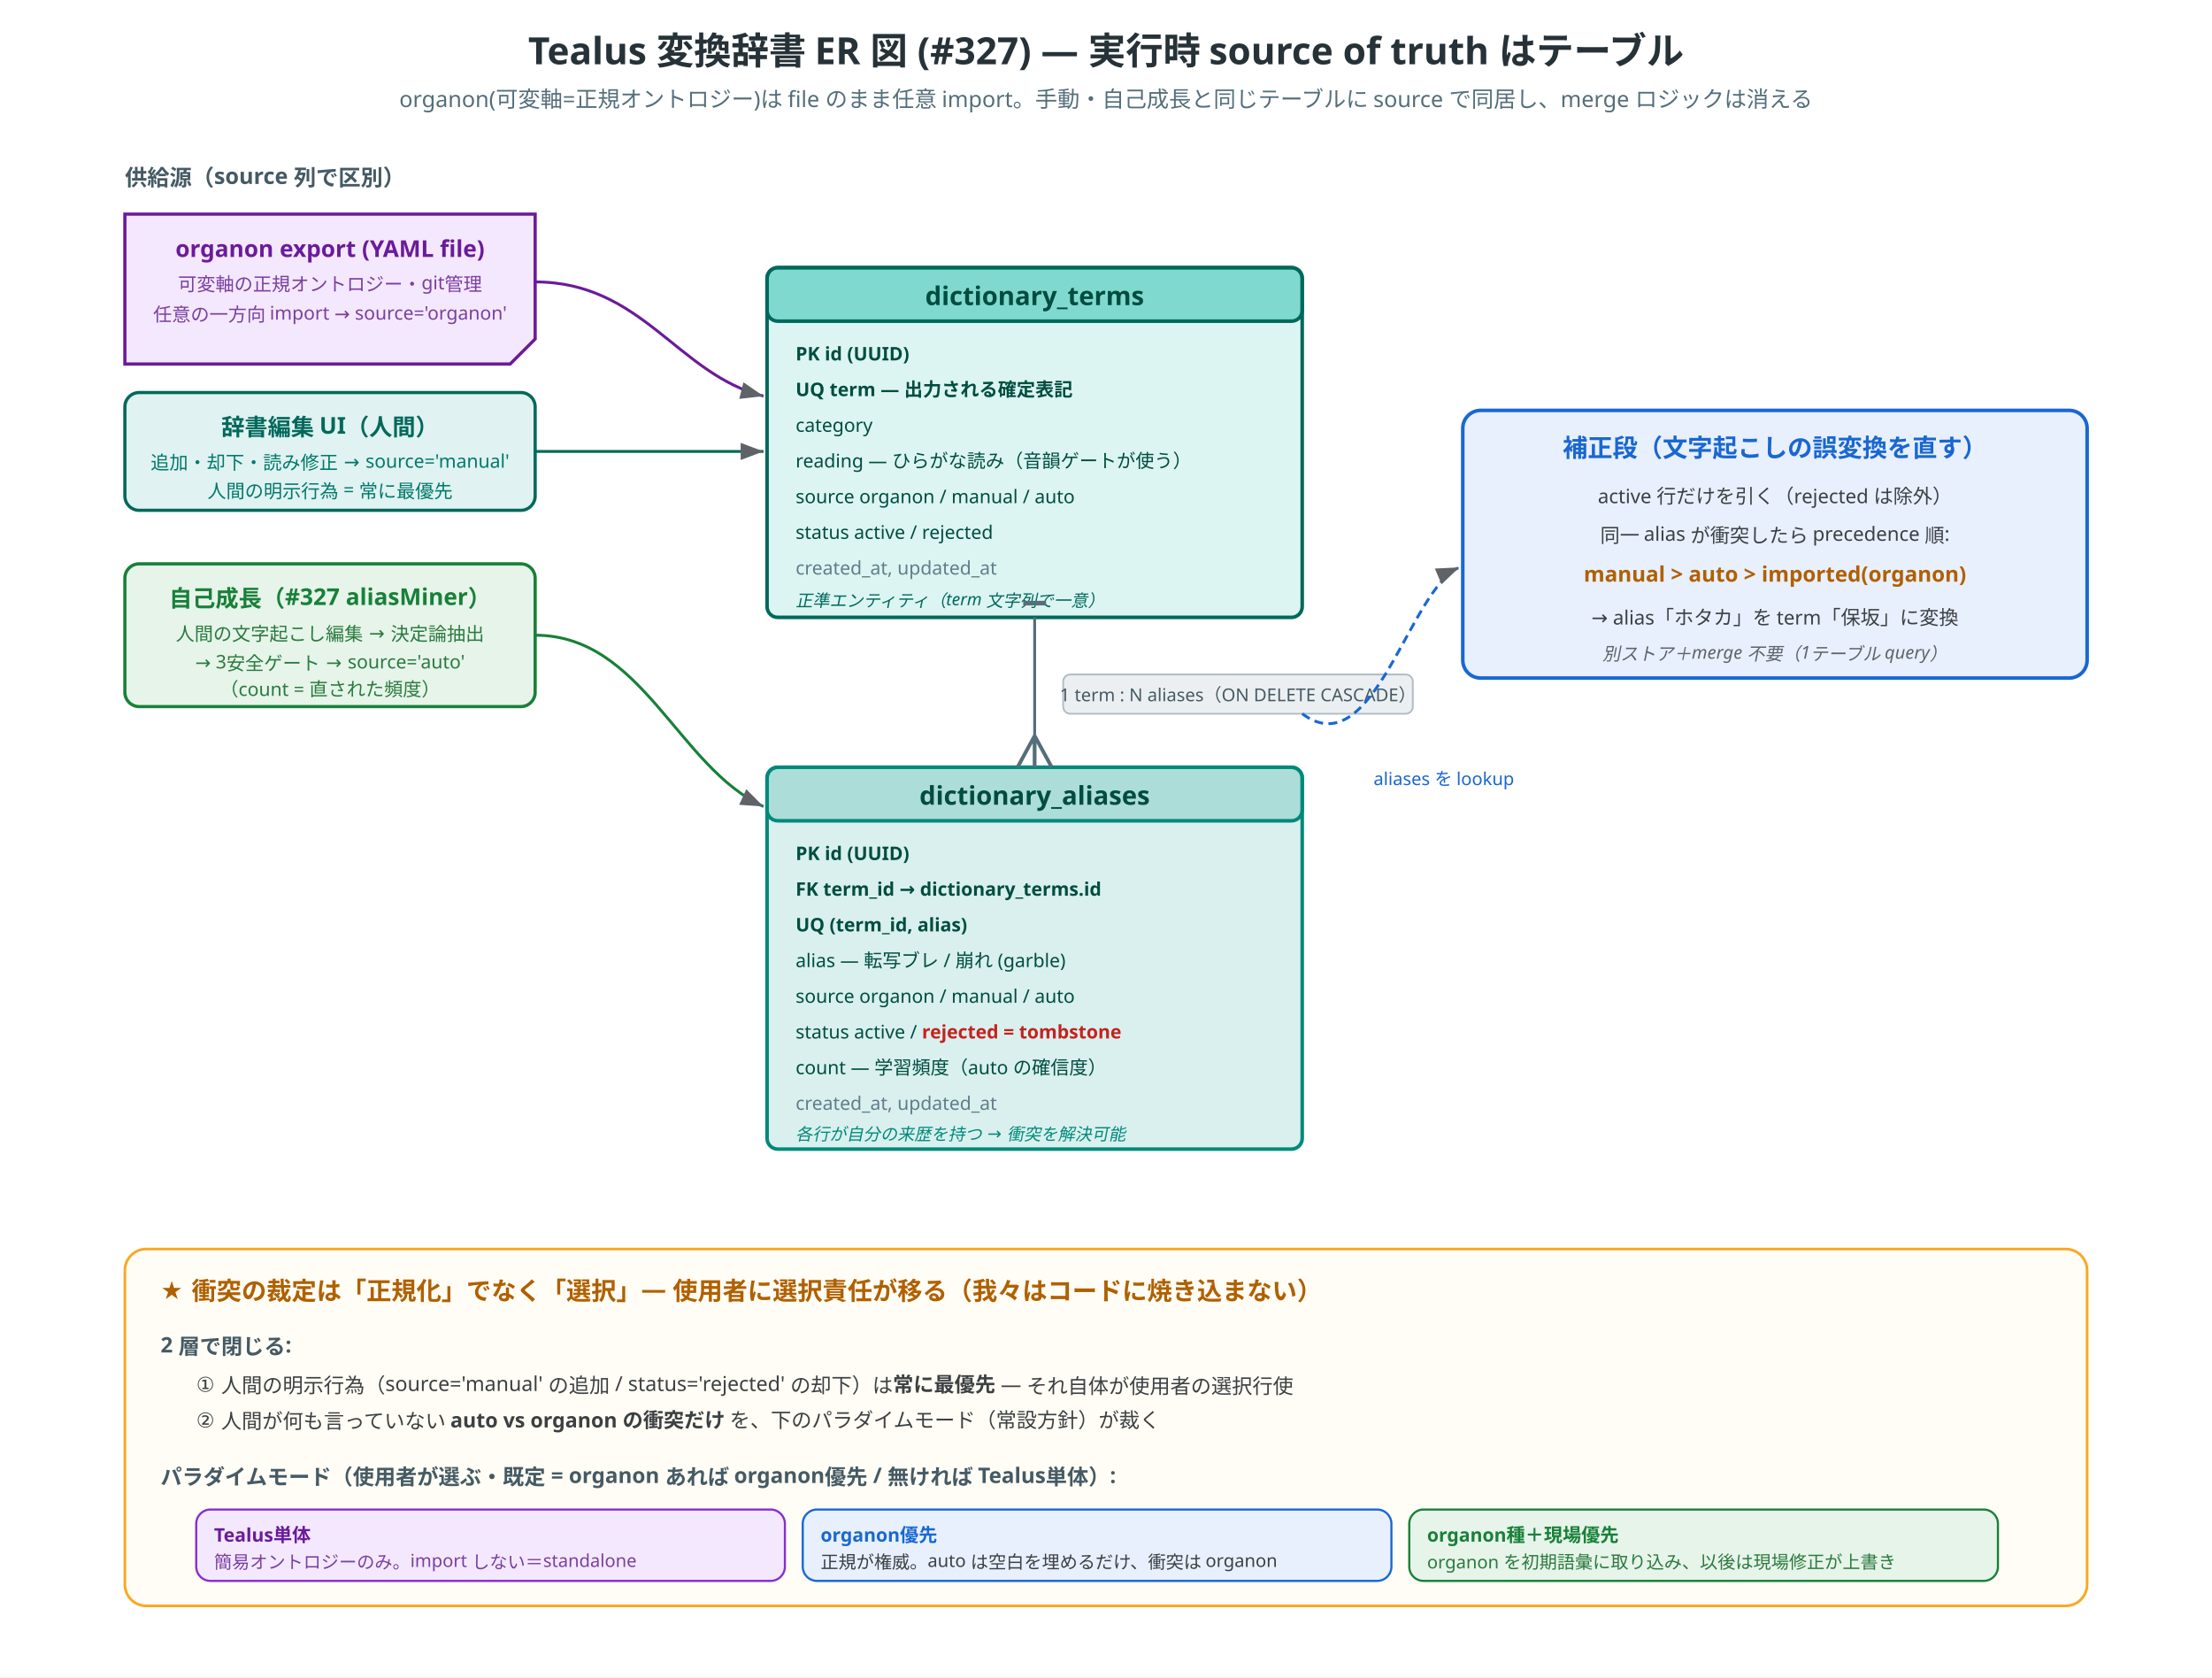
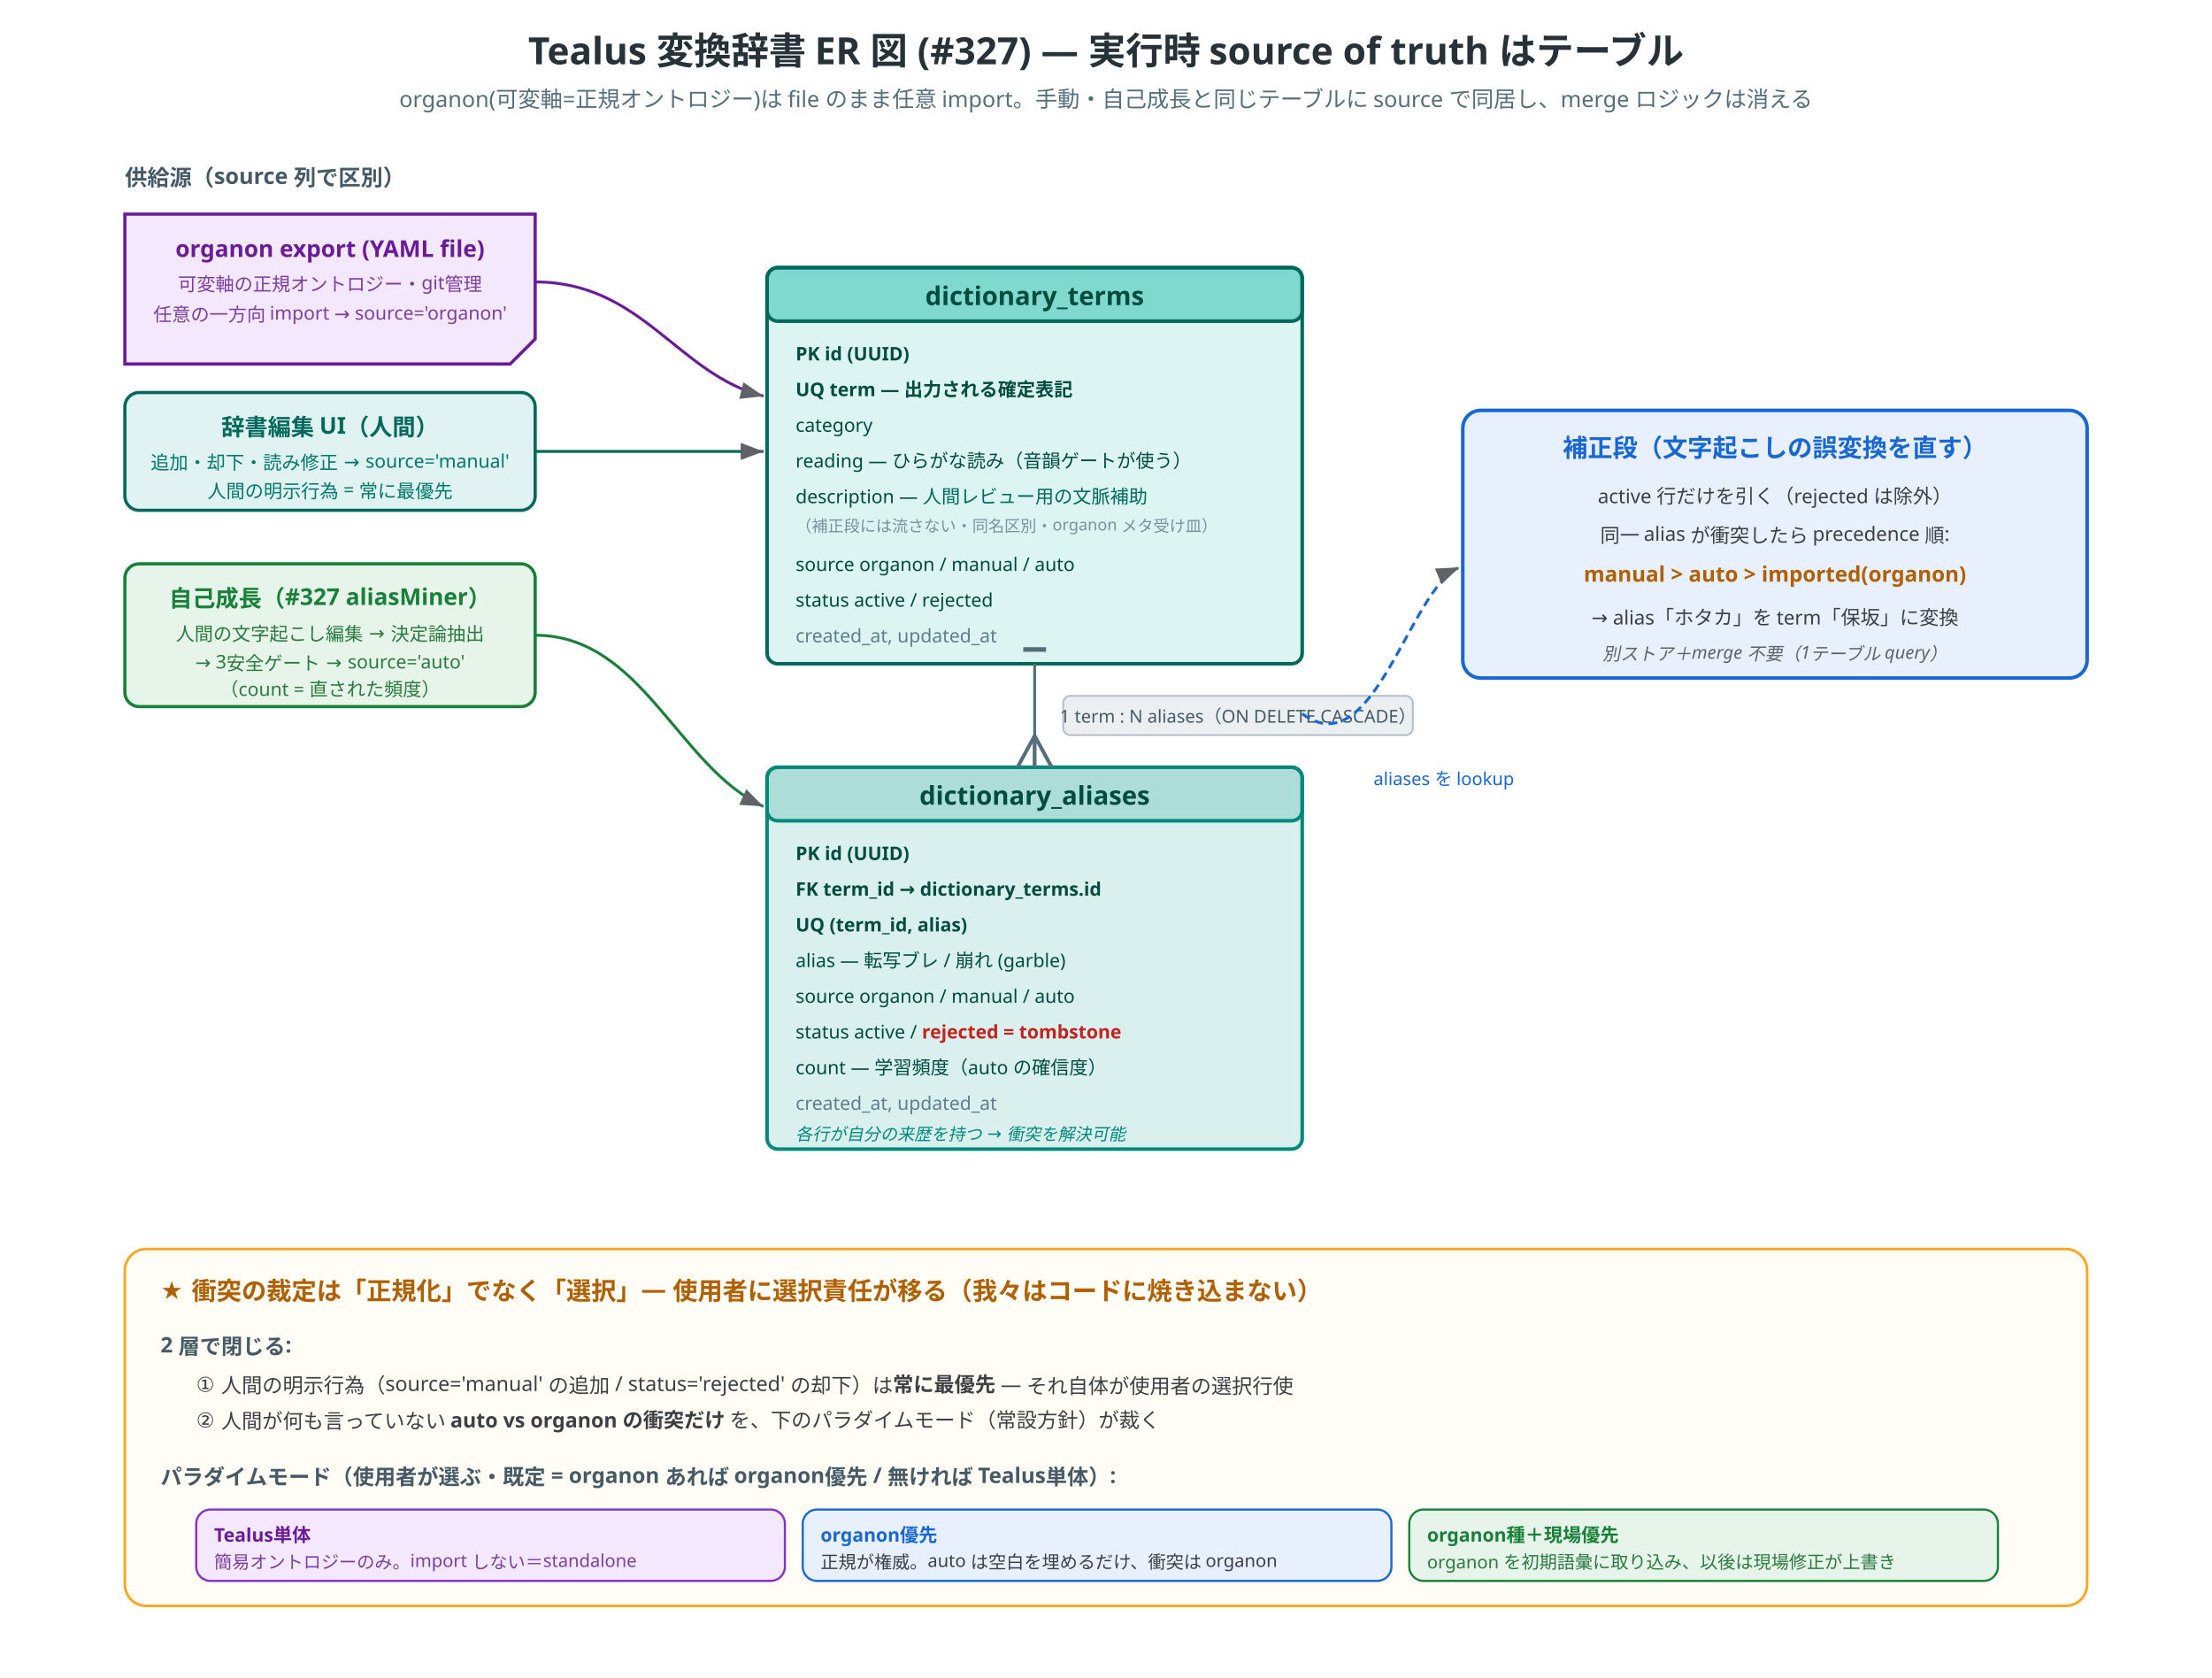
<svg xmlns="http://www.w3.org/2000/svg" viewBox="0 0 1240 940" font-family="'Noto Sans JP', 'Hiragino Sans', 'Yu Gothic', sans-serif">
  <defs>
    <marker id="crow" markerWidth="16" markerHeight="16" refX="13" refY="8" orient="auto">
      <path d="M2,8 L13,2 M2,8 L13,8 M2,8 L13,14" stroke="#546E7A" stroke-width="1.3" fill="none" />
    </marker>
    <marker id="one" markerWidth="12" markerHeight="12" refX="10" refY="6" orient="auto">
      <line x1="5" y1="2" x2="5" y2="10" stroke="#546E7A" stroke-width="1.6" />
    </marker>
    <marker id="arw" markerWidth="10" markerHeight="10" refX="8" refY="3" orient="auto">
      <path d="M0,0 L8,3 L0,6 Z" fill="#5f6368" />
    </marker>
  </defs>
  <rect width="1240" height="940" fill="#ffffff" />
  <text x="620" y="36" text-anchor="middle" font-size="21" font-weight="700" fill="#263238">Tealus 変換辞書 ER 図 (#327) — 実行時 source of truth はテーブル</text>
  <text x="620" y="60" text-anchor="middle" font-size="12.5" fill="#546E7A">organon(可変軸=正規オントロジー)は file のまま任意 import。手動・自己成長と同じテーブルに source で同居し、merge ロジックは消える</text>
  <text x="70" y="104" font-size="12.5" font-weight="700" fill="#455a64">供給源（source 列で区別）</text>
  <path d="M70,120 h230 v70 l-14,14 h-216 z" fill="#f3e8fd" stroke="#6a1b9a" stroke-width="1.8" />
  <text x="185" y="144" text-anchor="middle" font-size="13" font-weight="700" fill="#6a1b9a">organon export (YAML file)</text>
  <text x="185" y="163" text-anchor="middle" font-size="10.5" fill="#7b3fa0">可変軸の正規オントロジー・git管理</text>
  <text x="185" y="180" text-anchor="middle" font-size="10.5" fill="#7b3fa0">任意の一方向 import → source='organon'</text>
  <rect x="70" y="220" width="230" height="66" rx="8" fill="#e0f2f1" stroke="#00695C" stroke-width="1.8" />
  <text x="185" y="244" text-anchor="middle" font-size="13" font-weight="700" fill="#00695C">辞書編集 UI（人間）</text>
  <text x="185" y="263" text-anchor="middle" font-size="10.5" fill="#00796b">追加・却下・読み修正 → source='manual'</text>
  <text x="185" y="279" text-anchor="middle" font-size="10.5" fill="#00796b">人間の明示行為 = 常に最優先</text>
  <rect x="70" y="316" width="230" height="80" rx="8" fill="#e6f4ea" stroke="#188038" stroke-width="1.8" />
  <text x="185" y="340" text-anchor="middle" font-size="13" font-weight="700" fill="#188038">自己成長（#327 aliasMiner）</text>
  <text x="185" y="359" text-anchor="middle" font-size="10.5" fill="#2b7a3e">人間の文字起こし編集 → 決定論抽出</text>
  <text x="185" y="375" text-anchor="middle" font-size="10.5" fill="#2b7a3e">→ 3安全ゲート → source='auto'</text>
  <text x="185" y="390" text-anchor="middle" font-size="10.5" fill="#2b7a3e">（count = 直された頻度）</text>
  <path d="M300,158 C360,158 380,210 428,222" fill="none" stroke="#6a1b9a" stroke-width="1.6" marker-end="url(#arw)" />
  <path d="M300,253 H428" fill="none" stroke="#00695C" stroke-width="1.6" marker-end="url(#arw)" />
  <path d="M300,356 C360,356 380,430 428,452" fill="none" stroke="#188038" stroke-width="1.6" marker-end="url(#arw)" />
-   <rect x="430" y="150" width="300" height="196" rx="6" fill="#00B4A0" fill-opacity="0.14" stroke="#00695C" stroke-width="2" />
+   <rect x="430" y="150" width="300" height="222" rx="6" fill="#00B4A0" fill-opacity="0.14" stroke="#00695C" stroke-width="2" />
  <rect x="430" y="150" width="300" height="30" rx="6" fill="#00B4A0" fill-opacity="0.42" stroke="#00695C" stroke-width="2" />
  <text x="580" y="171" text-anchor="middle" font-size="14.5" font-weight="700" fill="#004D40">dictionary_terms</text>
  <text x="446" y="202" font-size="10.5" fill="#004D40" font-weight="700">PK  id (UUID)</text>
  <text x="446" y="222" font-size="10.5" fill="#004D40" font-weight="700">UQ  term  — 出力される確定表記</text>
  <text x="446" y="242" font-size="10.5" fill="#004D40">category</text>
  <text x="446" y="262" font-size="10.5" fill="#004D40">reading  — ひらがな読み（音韻ゲートが使う）</text>
-   <text x="446" y="282" font-size="10.5" fill="#004D40">source   organon / manual / auto</text>
-   <text x="446" y="302" font-size="10.5" fill="#004D40">status   active / rejected</text>
-   <text x="446" y="322" font-size="10.5" fill="#607d8b">created_at, updated_at</text>
-   <text x="446" y="340" font-size="9.5" font-style="italic" fill="#00695C">正準エンティティ（term 文字列で一意）</text>
+   <text x="446" y="282" font-size="10.5" fill="#004D40">description  — <tspan fill="#00695C">人間レビュー用の文脈補助</tspan>
+   </text>
+   <text x="446" y="298" font-size="9" fill="#78909c">　　　（補正段には流さない・同名区別・organon メタ受け皿）</text>
+   <text x="446" y="320" font-size="10.5" fill="#004D40">source   organon / manual / auto</text>
+   <text x="446" y="340" font-size="10.5" fill="#004D40">status   active / rejected</text>
+   <text x="446" y="360" font-size="10.5" fill="#607d8b">created_at, updated_at</text>
  <rect x="430" y="430" width="300" height="214" rx="6" fill="#80CBC4" fill-opacity="0.3" stroke="#00897B" stroke-width="2" />
  <rect x="430" y="430" width="300" height="30" rx="6" fill="#80CBC4" fill-opacity="0.5" stroke="#00897B" stroke-width="2" />
  <text x="580" y="451" text-anchor="middle" font-size="14.5" font-weight="700" fill="#004D40">dictionary_aliases</text>
  <text x="446" y="482" font-size="10.5" fill="#004D40" font-weight="700">PK  id (UUID)</text>
  <text x="446" y="502" font-size="10.5" fill="#004D40" font-weight="700">FK  term_id → dictionary_terms.id</text>
  <text x="446" y="522" font-size="10.5" fill="#004D40" font-weight="700">UQ  (term_id, alias)</text>
  <text x="446" y="542" font-size="10.5" fill="#004D40">alias  — 転写ブレ / 崩れ (garble)</text>
  <text x="446" y="562" font-size="10.5" fill="#004D40">source   organon / manual / auto</text>
  <text x="446" y="582" font-size="10.5" fill="#004D40">status   active / <tspan fill="#c5221f" font-weight="700">rejected = tombstone</tspan>
  </text>
  <text x="446" y="602" font-size="10.5" fill="#004D40">count  — 学習頻度（auto の確信度）</text>
  <text x="446" y="622" font-size="10.5" fill="#607d8b">created_at, updated_at</text>
  <text x="446" y="639" font-size="9.5" font-style="italic" fill="#00897B">各行が自分の来歴を持つ → 衝突を解決可能</text>
-   <path d="M580,346 V430" fill="none" stroke="#546E7A" stroke-width="1.6" marker-start="url(#one)" marker-end="url(#crow)" />
-   <rect x="596" y="378" width="196" height="22" rx="4" fill="#eceff1" stroke="#b0bec5" />
-   <text x="694" y="393" text-anchor="middle" font-size="10" fill="#455a64">1 term : N aliases（ON DELETE CASCADE）</text>
+   <path d="M580,372 V430" fill="none" stroke="#546E7A" stroke-width="1.6" marker-start="url(#one)" marker-end="url(#crow)" />
+   <rect x="596" y="390" width="196" height="22" rx="4" fill="#eceff1" stroke="#b0bec5" />
+   <text x="694" y="405" text-anchor="middle" font-size="10" fill="#455a64">1 term : N aliases（ON DELETE CASCADE）</text>
  <rect x="820" y="230" width="350" height="150" rx="10" fill="#e8f0fe" stroke="#1967d2" stroke-width="2" />
  <text x="995" y="256" text-anchor="middle" font-size="14" font-weight="700" fill="#1967d2">補正段（文字起こしの誤変換を直す）</text>
  <text x="995" y="282" text-anchor="middle" font-size="11" fill="#3c4043">active 行だけを引く（rejected は除外）</text>
  <text x="995" y="304" text-anchor="middle" font-size="11" fill="#3c4043">同一 alias が衝突したら precedence 順:</text>
  <text x="995" y="326" text-anchor="middle" font-size="12" font-weight="700" fill="#b06000">manual &gt; auto &gt; imported(organon)</text>
  <text x="995" y="350" text-anchor="middle" font-size="11" fill="#3c4043">→ alias「ホタカ」を term「保坂」に変換</text>
  <text x="995" y="370" text-anchor="middle" font-size="10" font-style="italic" fill="#5f6368">別ストア＋merge 不要（1テーブル query）</text>
  <path d="M730,400 C770,430 790,330 818,318" fill="none" stroke="#1967d2" stroke-width="1.6" stroke-dasharray="5 3" marker-end="url(#arw)" />
  <text x="770" y="440" font-size="10" fill="#1967d2">aliases を lookup</text>
  <rect x="70" y="700" width="1100" height="200" rx="12" fill="#fffdf5" stroke="#f9a825" stroke-width="1.5" />
  <text x="90" y="728" font-size="14" font-weight="700" fill="#b06000">★ 衝突の裁定は「正規化」でなく「選択」— 使用者に選択責任が移る（我々はコードに焼き込まない）</text>
  <text x="90" y="758" font-size="12" font-weight="700" fill="#455a64">2 層で閉じる:</text>
  <text x="110" y="780" font-size="11.5" fill="#3c4043">① 人間の明示行為（source='manual' の追加 / status='rejected' の却下）は<tspan font-weight="700"> 常に最優先</tspan> — それ自体が使用者の選択行使</text>
  <text x="110" y="800" font-size="11.5" fill="#3c4043">② 人間が何も言っていない <tspan font-weight="700">auto vs organon の衝突だけ</tspan> を、下のパラダイムモード（常設方針）が裁く</text>
  <text x="90" y="832" font-size="12" font-weight="700" fill="#455a64">パラダイムモード（使用者が選ぶ・既定 = organon あれば organon優先 / 無ければ Tealus単体）:</text>
  <rect x="110" y="846" width="330" height="40" rx="8" fill="#f3e8fd" stroke="#8430ce" stroke-width="1.2" />
  <text x="120" y="864" font-size="10.5" font-weight="700" fill="#6a1b9a">Tealus単体</text>
  <text x="120" y="879" font-size="10" fill="#7b3fa0">簡易オントロジーのみ。import しない＝standalone</text>
  <rect x="450" y="846" width="330" height="40" rx="8" fill="#e8f0fe" stroke="#1967d2" stroke-width="1.2" />
  <text x="460" y="864" font-size="10.5" font-weight="700" fill="#1967d2">organon優先</text>
  <text x="460" y="879" font-size="10" fill="#3c4043">正規が権威。auto は空白を埋めるだけ、衝突は organon</text>
  <rect x="790" y="846" width="330" height="40" rx="8" fill="#e6f4ea" stroke="#188038" stroke-width="1.2" />
  <text x="800" y="864" font-size="10.5" font-weight="700" fill="#188038">organon種＋現場優先</text>
  <text x="800" y="879" font-size="10" fill="#2b7a3e">organon を初期語彙に取り込み、以後は現場修正が上書き</text>
</svg>
